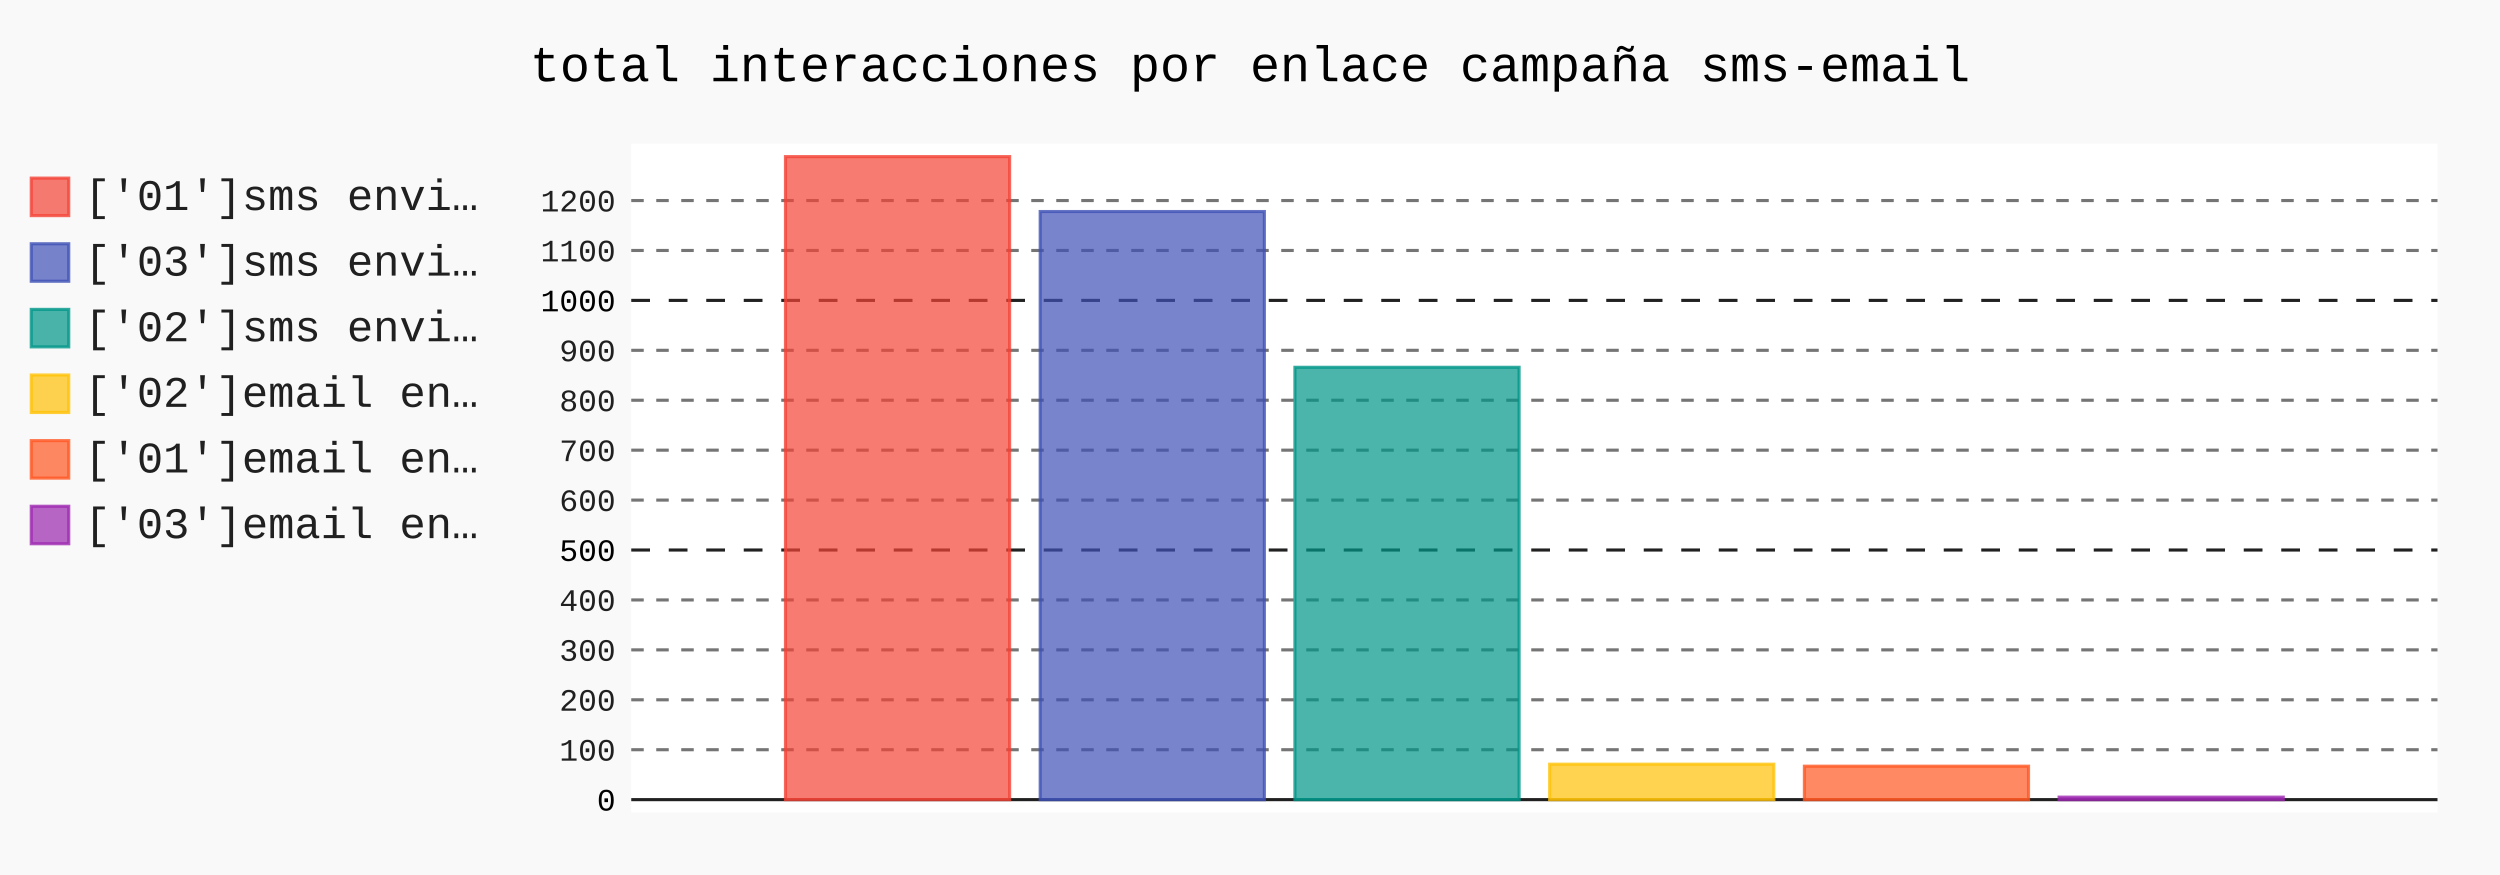
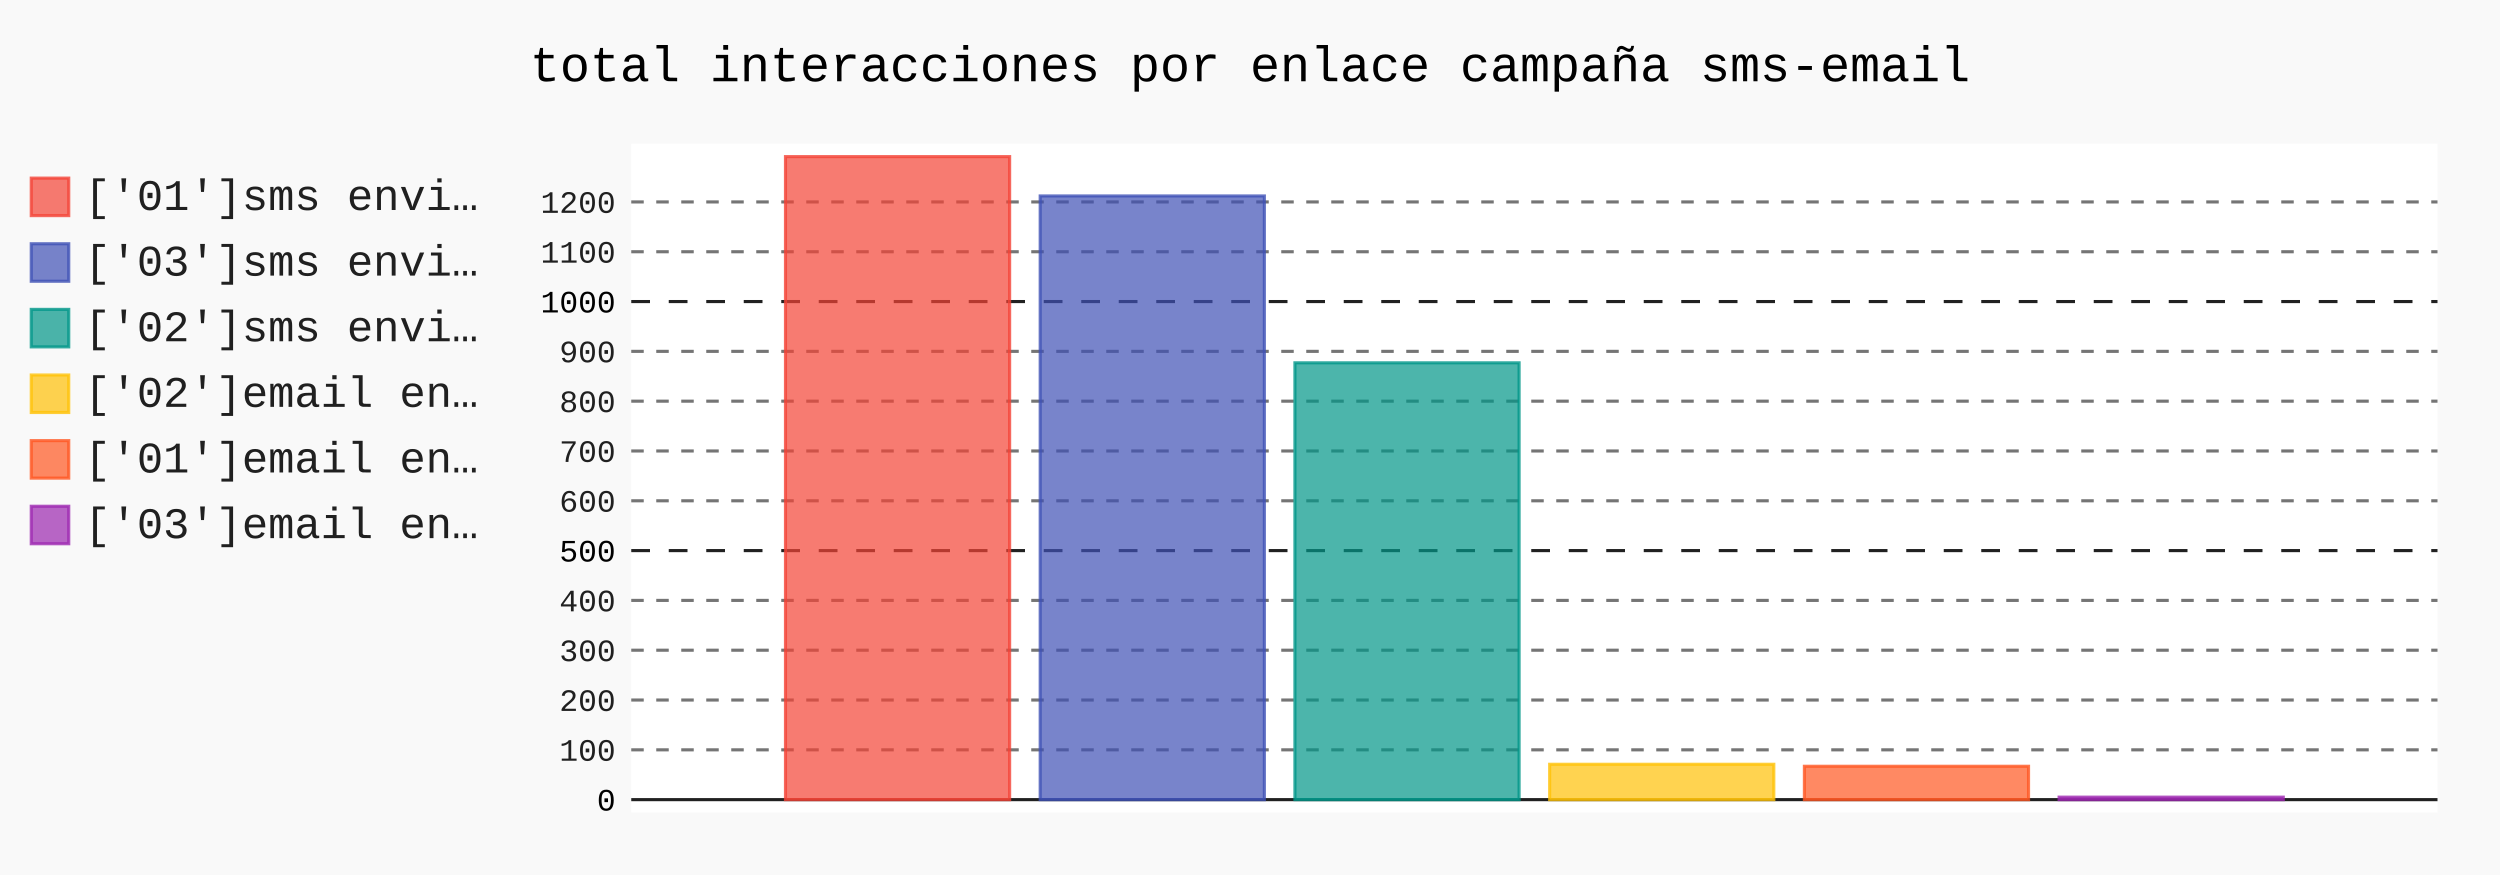
- <svg xmlns="http://www.w3.org/2000/svg" id="chart-6eb74249-5761-4339-a1bb-740258ef1c84" class="pygal-chart" viewBox="0 0 800 280">
+ <svg xmlns="http://www.w3.org/2000/svg" id="chart-4314228c-4dbc-42da-8164-1eee6b0b63ef" class="pygal-chart" viewBox="0 0 800 280">
  <defs>
-     <style type="text/css">#chart-6eb74249-5761-4339-a1bb-740258ef1c84{-webkit-user-select:none;-webkit-font-smoothing:antialiased;font-family:Consolas,"Liberation Mono",Menlo,Courier,monospace}#chart-6eb74249-5761-4339-a1bb-740258ef1c84 .title{font-family:Consolas,"Liberation Mono",Menlo,Courier,monospace;font-size:16px}#chart-6eb74249-5761-4339-a1bb-740258ef1c84 .legends .legend text{font-family:Consolas,"Liberation Mono",Menlo,Courier,monospace;font-size:14px}#chart-6eb74249-5761-4339-a1bb-740258ef1c84 .axis text{font-family:Consolas,"Liberation Mono",Menlo,Courier,monospace;font-size:10px}#chart-6eb74249-5761-4339-a1bb-740258ef1c84 .axis text.major{font-family:Consolas,"Liberation Mono",Menlo,Courier,monospace;font-size:10px}#chart-6eb74249-5761-4339-a1bb-740258ef1c84 .text-overlay text.value{font-family:Consolas,"Liberation Mono",Menlo,Courier,monospace;font-size:16px}#chart-6eb74249-5761-4339-a1bb-740258ef1c84 .text-overlay text.label{font-family:Consolas,"Liberation Mono",Menlo,Courier,monospace;font-size:10px}#chart-6eb74249-5761-4339-a1bb-740258ef1c84 .tooltip{font-family:Consolas,"Liberation Mono",Menlo,Courier,monospace;font-size:14px}#chart-6eb74249-5761-4339-a1bb-740258ef1c84 text.no_data{font-family:Consolas,"Liberation Mono",Menlo,Courier,monospace;font-size:64px}
- #chart-6eb74249-5761-4339-a1bb-740258ef1c84{background-color:rgba(249,249,249,1)}#chart-6eb74249-5761-4339-a1bb-740258ef1c84 path,#chart-6eb74249-5761-4339-a1bb-740258ef1c84 line,#chart-6eb74249-5761-4339-a1bb-740258ef1c84 rect,#chart-6eb74249-5761-4339-a1bb-740258ef1c84 circle{-webkit-transition:150ms;-moz-transition:150ms;transition:150ms}#chart-6eb74249-5761-4339-a1bb-740258ef1c84 .graph &gt; .background{fill:rgba(249,249,249,1)}#chart-6eb74249-5761-4339-a1bb-740258ef1c84 .plot &gt; .background{fill:rgba(255,255,255,1)}#chart-6eb74249-5761-4339-a1bb-740258ef1c84 .graph{fill:rgba(0,0,0,.87)}#chart-6eb74249-5761-4339-a1bb-740258ef1c84 text.no_data{fill:rgba(0,0,0,1)}#chart-6eb74249-5761-4339-a1bb-740258ef1c84 .title{fill:rgba(0,0,0,1)}#chart-6eb74249-5761-4339-a1bb-740258ef1c84 .legends .legend text{fill:rgba(0,0,0,.87)}#chart-6eb74249-5761-4339-a1bb-740258ef1c84 .legends .legend:hover text{fill:rgba(0,0,0,1)}#chart-6eb74249-5761-4339-a1bb-740258ef1c84 .axis .line{stroke:rgba(0,0,0,1)}#chart-6eb74249-5761-4339-a1bb-740258ef1c84 .axis .guide.line{stroke:rgba(0,0,0,.54)}#chart-6eb74249-5761-4339-a1bb-740258ef1c84 .axis .major.line{stroke:rgba(0,0,0,.87)}#chart-6eb74249-5761-4339-a1bb-740258ef1c84 .axis text.major{fill:rgba(0,0,0,1)}#chart-6eb74249-5761-4339-a1bb-740258ef1c84 .axis.y .guides:hover .guide.line,#chart-6eb74249-5761-4339-a1bb-740258ef1c84 .line-graph .axis.x .guides:hover .guide.line,#chart-6eb74249-5761-4339-a1bb-740258ef1c84 .stackedline-graph .axis.x .guides:hover .guide.line,#chart-6eb74249-5761-4339-a1bb-740258ef1c84 .xy-graph .axis.x .guides:hover .guide.line{stroke:rgba(0,0,0,1)}#chart-6eb74249-5761-4339-a1bb-740258ef1c84 .axis .guides:hover text{fill:rgba(0,0,0,1)}#chart-6eb74249-5761-4339-a1bb-740258ef1c84 .reactive{fill-opacity:.7;stroke-opacity:.8}#chart-6eb74249-5761-4339-a1bb-740258ef1c84 .ci{stroke:rgba(0,0,0,.87)}#chart-6eb74249-5761-4339-a1bb-740258ef1c84 .reactive.active,#chart-6eb74249-5761-4339-a1bb-740258ef1c84 .active .reactive{fill-opacity:.8;stroke-opacity:.9;stroke-width:4}#chart-6eb74249-5761-4339-a1bb-740258ef1c84 .ci .reactive.active{stroke-width:1.5}#chart-6eb74249-5761-4339-a1bb-740258ef1c84 .series text{fill:rgba(0,0,0,1)}#chart-6eb74249-5761-4339-a1bb-740258ef1c84 .tooltip rect{fill:rgba(255,255,255,1);stroke:rgba(0,0,0,1);-webkit-transition:opacity 150ms;-moz-transition:opacity 150ms;transition:opacity 150ms}#chart-6eb74249-5761-4339-a1bb-740258ef1c84 .tooltip .label{fill:rgba(0,0,0,.87)}#chart-6eb74249-5761-4339-a1bb-740258ef1c84 .tooltip .label{fill:rgba(0,0,0,.87)}#chart-6eb74249-5761-4339-a1bb-740258ef1c84 .tooltip .legend{font-size:.8em;fill:rgba(0,0,0,.54)}#chart-6eb74249-5761-4339-a1bb-740258ef1c84 .tooltip .x_label{font-size:.6em;fill:rgba(0,0,0,1)}#chart-6eb74249-5761-4339-a1bb-740258ef1c84 .tooltip .xlink{font-size:.5em;text-decoration:underline}#chart-6eb74249-5761-4339-a1bb-740258ef1c84 .tooltip .value{font-size:1.5em}#chart-6eb74249-5761-4339-a1bb-740258ef1c84 .bound{font-size:.5em}#chart-6eb74249-5761-4339-a1bb-740258ef1c84 .max-value{font-size:.75em;fill:rgba(0,0,0,.54)}#chart-6eb74249-5761-4339-a1bb-740258ef1c84 .map-element{fill:rgba(255,255,255,1);stroke:rgba(0,0,0,.54) !important}#chart-6eb74249-5761-4339-a1bb-740258ef1c84 .map-element .reactive{fill-opacity:inherit;stroke-opacity:inherit}#chart-6eb74249-5761-4339-a1bb-740258ef1c84 .color-0,#chart-6eb74249-5761-4339-a1bb-740258ef1c84 .color-0 a:visited{stroke:#F44336;fill:#F44336}#chart-6eb74249-5761-4339-a1bb-740258ef1c84 .color-1,#chart-6eb74249-5761-4339-a1bb-740258ef1c84 .color-1 a:visited{stroke:#3F51B5;fill:#3F51B5}#chart-6eb74249-5761-4339-a1bb-740258ef1c84 .color-2,#chart-6eb74249-5761-4339-a1bb-740258ef1c84 .color-2 a:visited{stroke:#009688;fill:#009688}#chart-6eb74249-5761-4339-a1bb-740258ef1c84 .color-3,#chart-6eb74249-5761-4339-a1bb-740258ef1c84 .color-3 a:visited{stroke:#FFC107;fill:#FFC107}#chart-6eb74249-5761-4339-a1bb-740258ef1c84 .color-4,#chart-6eb74249-5761-4339-a1bb-740258ef1c84 .color-4 a:visited{stroke:#FF5722;fill:#FF5722}#chart-6eb74249-5761-4339-a1bb-740258ef1c84 .color-5,#chart-6eb74249-5761-4339-a1bb-740258ef1c84 .color-5 a:visited{stroke:#9C27B0;fill:#9C27B0}#chart-6eb74249-5761-4339-a1bb-740258ef1c84 .text-overlay .color-0 text{fill:black}#chart-6eb74249-5761-4339-a1bb-740258ef1c84 .text-overlay .color-1 text{fill:black}#chart-6eb74249-5761-4339-a1bb-740258ef1c84 .text-overlay .color-2 text{fill:black}#chart-6eb74249-5761-4339-a1bb-740258ef1c84 .text-overlay .color-3 text{fill:black}#chart-6eb74249-5761-4339-a1bb-740258ef1c84 .text-overlay .color-4 text{fill:black}#chart-6eb74249-5761-4339-a1bb-740258ef1c84 .text-overlay .color-5 text{fill:black}
- #chart-6eb74249-5761-4339-a1bb-740258ef1c84 text.no_data{text-anchor:middle}#chart-6eb74249-5761-4339-a1bb-740258ef1c84 .guide.line{fill:none}#chart-6eb74249-5761-4339-a1bb-740258ef1c84 .centered{text-anchor:middle}#chart-6eb74249-5761-4339-a1bb-740258ef1c84 .title{text-anchor:middle}#chart-6eb74249-5761-4339-a1bb-740258ef1c84 .legends .legend text{fill-opacity:1}#chart-6eb74249-5761-4339-a1bb-740258ef1c84 .axis.x text{text-anchor:middle}#chart-6eb74249-5761-4339-a1bb-740258ef1c84 .axis.x:not(.web) text[transform]{text-anchor:start}#chart-6eb74249-5761-4339-a1bb-740258ef1c84 .axis.x:not(.web) text[transform].backwards{text-anchor:end}#chart-6eb74249-5761-4339-a1bb-740258ef1c84 .axis.y text{text-anchor:end}#chart-6eb74249-5761-4339-a1bb-740258ef1c84 .axis.y text[transform].backwards{text-anchor:start}#chart-6eb74249-5761-4339-a1bb-740258ef1c84 .axis.y2 text{text-anchor:start}#chart-6eb74249-5761-4339-a1bb-740258ef1c84 .axis.y2 text[transform].backwards{text-anchor:end}#chart-6eb74249-5761-4339-a1bb-740258ef1c84 .axis .guide.line{stroke-dasharray:4,4}#chart-6eb74249-5761-4339-a1bb-740258ef1c84 .axis .major.guide.line{stroke-dasharray:6,6}#chart-6eb74249-5761-4339-a1bb-740258ef1c84 .horizontal .axis.y .guide.line,#chart-6eb74249-5761-4339-a1bb-740258ef1c84 .horizontal .axis.y2 .guide.line,#chart-6eb74249-5761-4339-a1bb-740258ef1c84 .vertical .axis.x .guide.line{opacity:0}#chart-6eb74249-5761-4339-a1bb-740258ef1c84 .horizontal .axis.always_show .guide.line,#chart-6eb74249-5761-4339-a1bb-740258ef1c84 .vertical .axis.always_show .guide.line{opacity:1 !important}#chart-6eb74249-5761-4339-a1bb-740258ef1c84 .axis.y .guides:hover .guide.line,#chart-6eb74249-5761-4339-a1bb-740258ef1c84 .axis.y2 .guides:hover .guide.line,#chart-6eb74249-5761-4339-a1bb-740258ef1c84 .axis.x .guides:hover .guide.line{opacity:1}#chart-6eb74249-5761-4339-a1bb-740258ef1c84 .axis .guides:hover text{opacity:1}#chart-6eb74249-5761-4339-a1bb-740258ef1c84 .nofill{fill:none}#chart-6eb74249-5761-4339-a1bb-740258ef1c84 .subtle-fill{fill-opacity:.2}#chart-6eb74249-5761-4339-a1bb-740258ef1c84 .dot{stroke-width:1px;fill-opacity:1}#chart-6eb74249-5761-4339-a1bb-740258ef1c84 .dot.active{stroke-width:5px}#chart-6eb74249-5761-4339-a1bb-740258ef1c84 .dot.negative{fill:transparent}#chart-6eb74249-5761-4339-a1bb-740258ef1c84 text,#chart-6eb74249-5761-4339-a1bb-740258ef1c84 tspan{stroke:none !important}#chart-6eb74249-5761-4339-a1bb-740258ef1c84 .series text.active{opacity:1}#chart-6eb74249-5761-4339-a1bb-740258ef1c84 .tooltip rect{fill-opacity:.95;stroke-width:.5}#chart-6eb74249-5761-4339-a1bb-740258ef1c84 .tooltip text{fill-opacity:1}#chart-6eb74249-5761-4339-a1bb-740258ef1c84 .showable{visibility:hidden}#chart-6eb74249-5761-4339-a1bb-740258ef1c84 .showable.shown{visibility:visible}#chart-6eb74249-5761-4339-a1bb-740258ef1c84 .gauge-background{fill:rgba(229,229,229,1);stroke:none}#chart-6eb74249-5761-4339-a1bb-740258ef1c84 .bg-lines{stroke:rgba(249,249,249,1);stroke-width:2px}</style>
+     <style type="text/css">#chart-4314228c-4dbc-42da-8164-1eee6b0b63ef{-webkit-user-select:none;-webkit-font-smoothing:antialiased;font-family:Consolas,"Liberation Mono",Menlo,Courier,monospace}#chart-4314228c-4dbc-42da-8164-1eee6b0b63ef .title{font-family:Consolas,"Liberation Mono",Menlo,Courier,monospace;font-size:16px}#chart-4314228c-4dbc-42da-8164-1eee6b0b63ef .legends .legend text{font-family:Consolas,"Liberation Mono",Menlo,Courier,monospace;font-size:14px}#chart-4314228c-4dbc-42da-8164-1eee6b0b63ef .axis text{font-family:Consolas,"Liberation Mono",Menlo,Courier,monospace;font-size:10px}#chart-4314228c-4dbc-42da-8164-1eee6b0b63ef .axis text.major{font-family:Consolas,"Liberation Mono",Menlo,Courier,monospace;font-size:10px}#chart-4314228c-4dbc-42da-8164-1eee6b0b63ef .text-overlay text.value{font-family:Consolas,"Liberation Mono",Menlo,Courier,monospace;font-size:16px}#chart-4314228c-4dbc-42da-8164-1eee6b0b63ef .text-overlay text.label{font-family:Consolas,"Liberation Mono",Menlo,Courier,monospace;font-size:10px}#chart-4314228c-4dbc-42da-8164-1eee6b0b63ef .tooltip{font-family:Consolas,"Liberation Mono",Menlo,Courier,monospace;font-size:14px}#chart-4314228c-4dbc-42da-8164-1eee6b0b63ef text.no_data{font-family:Consolas,"Liberation Mono",Menlo,Courier,monospace;font-size:64px}
+ #chart-4314228c-4dbc-42da-8164-1eee6b0b63ef{background-color:rgba(249,249,249,1)}#chart-4314228c-4dbc-42da-8164-1eee6b0b63ef path,#chart-4314228c-4dbc-42da-8164-1eee6b0b63ef line,#chart-4314228c-4dbc-42da-8164-1eee6b0b63ef rect,#chart-4314228c-4dbc-42da-8164-1eee6b0b63ef circle{-webkit-transition:150ms;-moz-transition:150ms;transition:150ms}#chart-4314228c-4dbc-42da-8164-1eee6b0b63ef .graph &gt; .background{fill:rgba(249,249,249,1)}#chart-4314228c-4dbc-42da-8164-1eee6b0b63ef .plot &gt; .background{fill:rgba(255,255,255,1)}#chart-4314228c-4dbc-42da-8164-1eee6b0b63ef .graph{fill:rgba(0,0,0,.87)}#chart-4314228c-4dbc-42da-8164-1eee6b0b63ef text.no_data{fill:rgba(0,0,0,1)}#chart-4314228c-4dbc-42da-8164-1eee6b0b63ef .title{fill:rgba(0,0,0,1)}#chart-4314228c-4dbc-42da-8164-1eee6b0b63ef .legends .legend text{fill:rgba(0,0,0,.87)}#chart-4314228c-4dbc-42da-8164-1eee6b0b63ef .legends .legend:hover text{fill:rgba(0,0,0,1)}#chart-4314228c-4dbc-42da-8164-1eee6b0b63ef .axis .line{stroke:rgba(0,0,0,1)}#chart-4314228c-4dbc-42da-8164-1eee6b0b63ef .axis .guide.line{stroke:rgba(0,0,0,.54)}#chart-4314228c-4dbc-42da-8164-1eee6b0b63ef .axis .major.line{stroke:rgba(0,0,0,.87)}#chart-4314228c-4dbc-42da-8164-1eee6b0b63ef .axis text.major{fill:rgba(0,0,0,1)}#chart-4314228c-4dbc-42da-8164-1eee6b0b63ef .axis.y .guides:hover .guide.line,#chart-4314228c-4dbc-42da-8164-1eee6b0b63ef .line-graph .axis.x .guides:hover .guide.line,#chart-4314228c-4dbc-42da-8164-1eee6b0b63ef .stackedline-graph .axis.x .guides:hover .guide.line,#chart-4314228c-4dbc-42da-8164-1eee6b0b63ef .xy-graph .axis.x .guides:hover .guide.line{stroke:rgba(0,0,0,1)}#chart-4314228c-4dbc-42da-8164-1eee6b0b63ef .axis .guides:hover text{fill:rgba(0,0,0,1)}#chart-4314228c-4dbc-42da-8164-1eee6b0b63ef .reactive{fill-opacity:.7;stroke-opacity:.8}#chart-4314228c-4dbc-42da-8164-1eee6b0b63ef .ci{stroke:rgba(0,0,0,.87)}#chart-4314228c-4dbc-42da-8164-1eee6b0b63ef .reactive.active,#chart-4314228c-4dbc-42da-8164-1eee6b0b63ef .active .reactive{fill-opacity:.8;stroke-opacity:.9;stroke-width:4}#chart-4314228c-4dbc-42da-8164-1eee6b0b63ef .ci .reactive.active{stroke-width:1.5}#chart-4314228c-4dbc-42da-8164-1eee6b0b63ef .series text{fill:rgba(0,0,0,1)}#chart-4314228c-4dbc-42da-8164-1eee6b0b63ef .tooltip rect{fill:rgba(255,255,255,1);stroke:rgba(0,0,0,1);-webkit-transition:opacity 150ms;-moz-transition:opacity 150ms;transition:opacity 150ms}#chart-4314228c-4dbc-42da-8164-1eee6b0b63ef .tooltip .label{fill:rgba(0,0,0,.87)}#chart-4314228c-4dbc-42da-8164-1eee6b0b63ef .tooltip .label{fill:rgba(0,0,0,.87)}#chart-4314228c-4dbc-42da-8164-1eee6b0b63ef .tooltip .legend{font-size:.8em;fill:rgba(0,0,0,.54)}#chart-4314228c-4dbc-42da-8164-1eee6b0b63ef .tooltip .x_label{font-size:.6em;fill:rgba(0,0,0,1)}#chart-4314228c-4dbc-42da-8164-1eee6b0b63ef .tooltip .xlink{font-size:.5em;text-decoration:underline}#chart-4314228c-4dbc-42da-8164-1eee6b0b63ef .tooltip .value{font-size:1.5em}#chart-4314228c-4dbc-42da-8164-1eee6b0b63ef .bound{font-size:.5em}#chart-4314228c-4dbc-42da-8164-1eee6b0b63ef .max-value{font-size:.75em;fill:rgba(0,0,0,.54)}#chart-4314228c-4dbc-42da-8164-1eee6b0b63ef .map-element{fill:rgba(255,255,255,1);stroke:rgba(0,0,0,.54) !important}#chart-4314228c-4dbc-42da-8164-1eee6b0b63ef .map-element .reactive{fill-opacity:inherit;stroke-opacity:inherit}#chart-4314228c-4dbc-42da-8164-1eee6b0b63ef .color-0,#chart-4314228c-4dbc-42da-8164-1eee6b0b63ef .color-0 a:visited{stroke:#F44336;fill:#F44336}#chart-4314228c-4dbc-42da-8164-1eee6b0b63ef .color-1,#chart-4314228c-4dbc-42da-8164-1eee6b0b63ef .color-1 a:visited{stroke:#3F51B5;fill:#3F51B5}#chart-4314228c-4dbc-42da-8164-1eee6b0b63ef .color-2,#chart-4314228c-4dbc-42da-8164-1eee6b0b63ef .color-2 a:visited{stroke:#009688;fill:#009688}#chart-4314228c-4dbc-42da-8164-1eee6b0b63ef .color-3,#chart-4314228c-4dbc-42da-8164-1eee6b0b63ef .color-3 a:visited{stroke:#FFC107;fill:#FFC107}#chart-4314228c-4dbc-42da-8164-1eee6b0b63ef .color-4,#chart-4314228c-4dbc-42da-8164-1eee6b0b63ef .color-4 a:visited{stroke:#FF5722;fill:#FF5722}#chart-4314228c-4dbc-42da-8164-1eee6b0b63ef .color-5,#chart-4314228c-4dbc-42da-8164-1eee6b0b63ef .color-5 a:visited{stroke:#9C27B0;fill:#9C27B0}#chart-4314228c-4dbc-42da-8164-1eee6b0b63ef .text-overlay .color-0 text{fill:black}#chart-4314228c-4dbc-42da-8164-1eee6b0b63ef .text-overlay .color-1 text{fill:black}#chart-4314228c-4dbc-42da-8164-1eee6b0b63ef .text-overlay .color-2 text{fill:black}#chart-4314228c-4dbc-42da-8164-1eee6b0b63ef .text-overlay .color-3 text{fill:black}#chart-4314228c-4dbc-42da-8164-1eee6b0b63ef .text-overlay .color-4 text{fill:black}#chart-4314228c-4dbc-42da-8164-1eee6b0b63ef .text-overlay .color-5 text{fill:black}
+ #chart-4314228c-4dbc-42da-8164-1eee6b0b63ef text.no_data{text-anchor:middle}#chart-4314228c-4dbc-42da-8164-1eee6b0b63ef .guide.line{fill:none}#chart-4314228c-4dbc-42da-8164-1eee6b0b63ef .centered{text-anchor:middle}#chart-4314228c-4dbc-42da-8164-1eee6b0b63ef .title{text-anchor:middle}#chart-4314228c-4dbc-42da-8164-1eee6b0b63ef .legends .legend text{fill-opacity:1}#chart-4314228c-4dbc-42da-8164-1eee6b0b63ef .axis.x text{text-anchor:middle}#chart-4314228c-4dbc-42da-8164-1eee6b0b63ef .axis.x:not(.web) text[transform]{text-anchor:start}#chart-4314228c-4dbc-42da-8164-1eee6b0b63ef .axis.x:not(.web) text[transform].backwards{text-anchor:end}#chart-4314228c-4dbc-42da-8164-1eee6b0b63ef .axis.y text{text-anchor:end}#chart-4314228c-4dbc-42da-8164-1eee6b0b63ef .axis.y text[transform].backwards{text-anchor:start}#chart-4314228c-4dbc-42da-8164-1eee6b0b63ef .axis.y2 text{text-anchor:start}#chart-4314228c-4dbc-42da-8164-1eee6b0b63ef .axis.y2 text[transform].backwards{text-anchor:end}#chart-4314228c-4dbc-42da-8164-1eee6b0b63ef .axis .guide.line{stroke-dasharray:4,4}#chart-4314228c-4dbc-42da-8164-1eee6b0b63ef .axis .major.guide.line{stroke-dasharray:6,6}#chart-4314228c-4dbc-42da-8164-1eee6b0b63ef .horizontal .axis.y .guide.line,#chart-4314228c-4dbc-42da-8164-1eee6b0b63ef .horizontal .axis.y2 .guide.line,#chart-4314228c-4dbc-42da-8164-1eee6b0b63ef .vertical .axis.x .guide.line{opacity:0}#chart-4314228c-4dbc-42da-8164-1eee6b0b63ef .horizontal .axis.always_show .guide.line,#chart-4314228c-4dbc-42da-8164-1eee6b0b63ef .vertical .axis.always_show .guide.line{opacity:1 !important}#chart-4314228c-4dbc-42da-8164-1eee6b0b63ef .axis.y .guides:hover .guide.line,#chart-4314228c-4dbc-42da-8164-1eee6b0b63ef .axis.y2 .guides:hover .guide.line,#chart-4314228c-4dbc-42da-8164-1eee6b0b63ef .axis.x .guides:hover .guide.line{opacity:1}#chart-4314228c-4dbc-42da-8164-1eee6b0b63ef .axis .guides:hover text{opacity:1}#chart-4314228c-4dbc-42da-8164-1eee6b0b63ef .nofill{fill:none}#chart-4314228c-4dbc-42da-8164-1eee6b0b63ef .subtle-fill{fill-opacity:.2}#chart-4314228c-4dbc-42da-8164-1eee6b0b63ef .dot{stroke-width:1px;fill-opacity:1}#chart-4314228c-4dbc-42da-8164-1eee6b0b63ef .dot.active{stroke-width:5px}#chart-4314228c-4dbc-42da-8164-1eee6b0b63ef .dot.negative{fill:transparent}#chart-4314228c-4dbc-42da-8164-1eee6b0b63ef text,#chart-4314228c-4dbc-42da-8164-1eee6b0b63ef tspan{stroke:none !important}#chart-4314228c-4dbc-42da-8164-1eee6b0b63ef .series text.active{opacity:1}#chart-4314228c-4dbc-42da-8164-1eee6b0b63ef .tooltip rect{fill-opacity:.95;stroke-width:.5}#chart-4314228c-4dbc-42da-8164-1eee6b0b63ef .tooltip text{fill-opacity:1}#chart-4314228c-4dbc-42da-8164-1eee6b0b63ef .showable{visibility:hidden}#chart-4314228c-4dbc-42da-8164-1eee6b0b63ef .showable.shown{visibility:visible}#chart-4314228c-4dbc-42da-8164-1eee6b0b63ef .gauge-background{fill:rgba(229,229,229,1);stroke:none}#chart-4314228c-4dbc-42da-8164-1eee6b0b63ef .bg-lines{stroke:rgba(249,249,249,1);stroke-width:2px}</style>
  </defs>
  <g class="graph bar-graph vertical">
    <rect class="background" height="280" width="800" x="0" y="0" />
    <g class="plot" transform="translate(202, 46)">
      <rect class="background" height="214" width="578.0" x="0" y="0" />
      <g class="axis y always_show">
        <g class="guides">
          <path class="axis major line" d="M0 209.885 h578" />
          <text class="major" x="-5" y="213.385">0</text>
        </g>
        <g class="guides">
-           <path class="guide line" d="M0 193.909 h578" />
-           <text class="" x="-5" y="197.409">100</text>
+           <path class="guide line" d="M0 193.946 h578" />
+           <text class="" x="-5" y="197.446">100</text>
        </g>
        <g class="guides">
-           <path class="guide line" d="M0 177.933 h578" />
-           <text class="" x="-5" y="181.433">200</text>
+           <path class="guide line" d="M0 178.007 h578" />
+           <text class="" x="-5" y="181.507">200</text>
        </g>
        <g class="guides">
-           <path class="guide line" d="M0 161.957 h578" />
-           <text class="" x="-5" y="165.457">300</text>
+           <path class="guide line" d="M0 162.068 h578" />
+           <text class="" x="-5" y="165.568">300</text>
        </g>
        <g class="guides">
-           <path class="guide line" d="M0 145.981 h578" />
-           <text class="" x="-5" y="149.481">400</text>
+           <path class="guide line" d="M0 146.13 h578" />
+           <text class="" x="-5" y="149.63">400</text>
        </g>
        <g class="guides">
-           <path class="major guide line" d="M0 130.005 h578" />
-           <text class="major" x="-5" y="133.505">500</text>
+           <path class="major guide line" d="M0 130.191 h578" />
+           <text class="major" x="-5" y="133.691">500</text>
        </g>
        <g class="guides">
-           <path class="guide line" d="M0 114.029 h578" />
-           <text class="" x="-5" y="117.529">600</text>
+           <path class="guide line" d="M0 114.252 h578" />
+           <text class="" x="-5" y="117.752">600</text>
        </g>
        <g class="guides">
-           <path class="guide line" d="M0 98.054 h578" />
-           <text class="" x="-5" y="101.554">700</text>
+           <path class="guide line" d="M0 98.313 h578" />
+           <text class="" x="-5" y="101.813">700</text>
        </g>
        <g class="guides">
-           <path class="guide line" d="M0 82.078 h578" />
-           <text class="" x="-5" y="85.578">800</text>
+           <path class="guide line" d="M0 82.375 h578" />
+           <text class="" x="-5" y="85.875">800</text>
        </g>
        <g class="guides">
-           <path class="guide line" d="M0 66.102 h578" />
-           <text class="" x="-5" y="69.602">900</text>
+           <path class="guide line" d="M0 66.436 h578" />
+           <text class="" x="-5" y="69.936">900</text>
        </g>
        <g class="guides">
-           <path class="major guide line" d="M0 50.126 h578" />
-           <text class="major" x="-5" y="53.626">1000</text>
+           <path class="major guide line" d="M0 50.497 h578" />
+           <text class="major" x="-5" y="53.997">1000</text>
        </g>
        <g class="guides">
-           <path class="guide line" d="M0 34.15 h578" />
-           <text class="" x="-5" y="37.65">1100</text>
+           <path class="guide line" d="M0 34.558 h578" />
+           <text class="" x="-5" y="38.058">1100</text>
        </g>
        <g class="guides">
-           <path class="guide line" d="M0 18.174 h578" />
-           <text class="" x="-5" y="21.674">1200</text>
+           <path class="guide line" d="M0 18.62 h578" />
+           <text class="" x="-5" y="22.12">1200</text>
        </g>
      </g>
      <g class="series serie-0 color-0">
        <g class="bars">
          <g class="bar">
            <rect class="rect reactive tooltip-trigger" height="205.769" rx="0" ry="0" width="71.731" x="49.352" y="4.115" />
          </g>
        </g>
      </g>
      <g class="series serie-1 color-1">
        <g class="bars">
          <g class="bar">
-             <rect class="rect reactive tooltip-trigger" height="188.196" rx="0" ry="0" width="71.731" x="130.865" y="21.689" />
+             <rect class="rect reactive tooltip-trigger" height="193.178" rx="0" ry="0" width="71.731" x="130.865" y="16.707" />
          </g>
        </g>
      </g>
      <g class="series serie-2 color-2">
        <g class="bars">
          <g class="bar">
-             <rect class="rect reactive tooltip-trigger" height="138.351" rx="0" ry="0" width="71.731" x="212.378" y="71.534" />
+             <rect class="rect reactive tooltip-trigger" height="139.783" rx="0" ry="0" width="71.731" x="212.378" y="70.102" />
          </g>
        </g>
      </g>
      <g class="series serie-3 color-3">
        <g class="bars">
          <g class="bar">
-             <rect class="rect reactive tooltip-trigger" height="11.343" rx="0" ry="0" width="71.731" x="293.891" y="198.542" />
+             <rect class="rect reactive tooltip-trigger" height="11.317" rx="0" ry="0" width="71.731" x="293.891" y="198.568" />
          </g>
        </g>
      </g>
      <g class="series serie-4 color-4">
        <g class="bars">
          <g class="bar">
-             <rect class="rect reactive tooltip-trigger" height="10.704" rx="0" ry="0" width="71.731" x="375.404" y="199.181" />
+             <rect class="rect reactive tooltip-trigger" height="10.679" rx="0" ry="0" width="71.731" x="375.404" y="199.206" />
          </g>
        </g>
      </g>
      <g class="series serie-5 color-5">
        <g class="bars">
          <g class="bar">
-             <rect class="rect reactive tooltip-trigger" height="0.799" rx="0" ry="0" width="71.731" x="456.916" y="209.086" />
+             <rect class="rect reactive tooltip-trigger" height="0.797" rx="0" ry="0" width="71.731" x="456.916" y="209.088" />
          </g>
        </g>
      </g>
    </g>
    <g class="titles">
      <text class="title plot_title" x="400.0" y="26">total interacciones por enlace campaña sms-email</text>
    </g>
    <g class="plot overlay" transform="translate(202, 46)">
      <g class="series serie-0 color-0" />
      <g class="series serie-1 color-1" />
      <g class="series serie-2 color-2" />
      <g class="series serie-3 color-3" />
      <g class="series serie-4 color-4" />
      <g class="series serie-5 color-5" />
    </g>
    <g class="plot text-overlay" transform="translate(202, 46)">
      <g class="series serie-0 color-0" />
      <g class="series serie-1 color-1" />
      <g class="series serie-2 color-2" />
      <g class="series serie-3 color-3" />
      <g class="series serie-4 color-4" />
      <g class="series serie-5 color-5" />
    </g>
    <g class="plot tooltip-overlay" transform="translate(202, 46)">
      <g class="tooltip" style="opacity: 0" transform="translate(0 0)">
        <rect class="tooltip-box" height="0" rx="0" ry="0" width="0" />
        <g class="text" />
      </g>
    </g>
    <g class="legends" transform="translate(10, 56)">
      <g class="legend reactive activate-serie" id="activate-serie-0">
        <rect class="color-0 reactive" height="12" width="12" x="0.0" y="1.0" />
        <text x="17.0" y="11.2">['01']sms envi…</text>
      </g>
      <g class="legend reactive activate-serie" id="activate-serie-1">
        <rect class="color-1 reactive" height="12" width="12" x="0.0" y="22.0" />
        <text x="17.0" y="32.2">['03']sms envi…</text>
      </g>
      <g class="legend reactive activate-serie" id="activate-serie-2">
        <rect class="color-2 reactive" height="12" width="12" x="0.0" y="43.0" />
        <text x="17.0" y="53.2">['02']sms envi…</text>
      </g>
      <g class="legend reactive activate-serie" id="activate-serie-3">
        <rect class="color-3 reactive" height="12" width="12" x="0.0" y="64.0" />
        <text x="17.0" y="74.2">['02']email en…</text>
      </g>
      <g class="legend reactive activate-serie" id="activate-serie-4">
        <rect class="color-4 reactive" height="12" width="12" x="0.0" y="85.0" />
        <text x="17.0" y="95.2">['01']email en…</text>
      </g>
      <g class="legend reactive activate-serie" id="activate-serie-5">
        <rect class="color-5 reactive" height="12" width="12" x="0.0" y="106.0" />
        <text x="17.0" y="116.2">['03']email en…</text>
      </g>
    </g>
    <g class="legends" transform="translate(790, 56)" />
  </g>
</svg>
